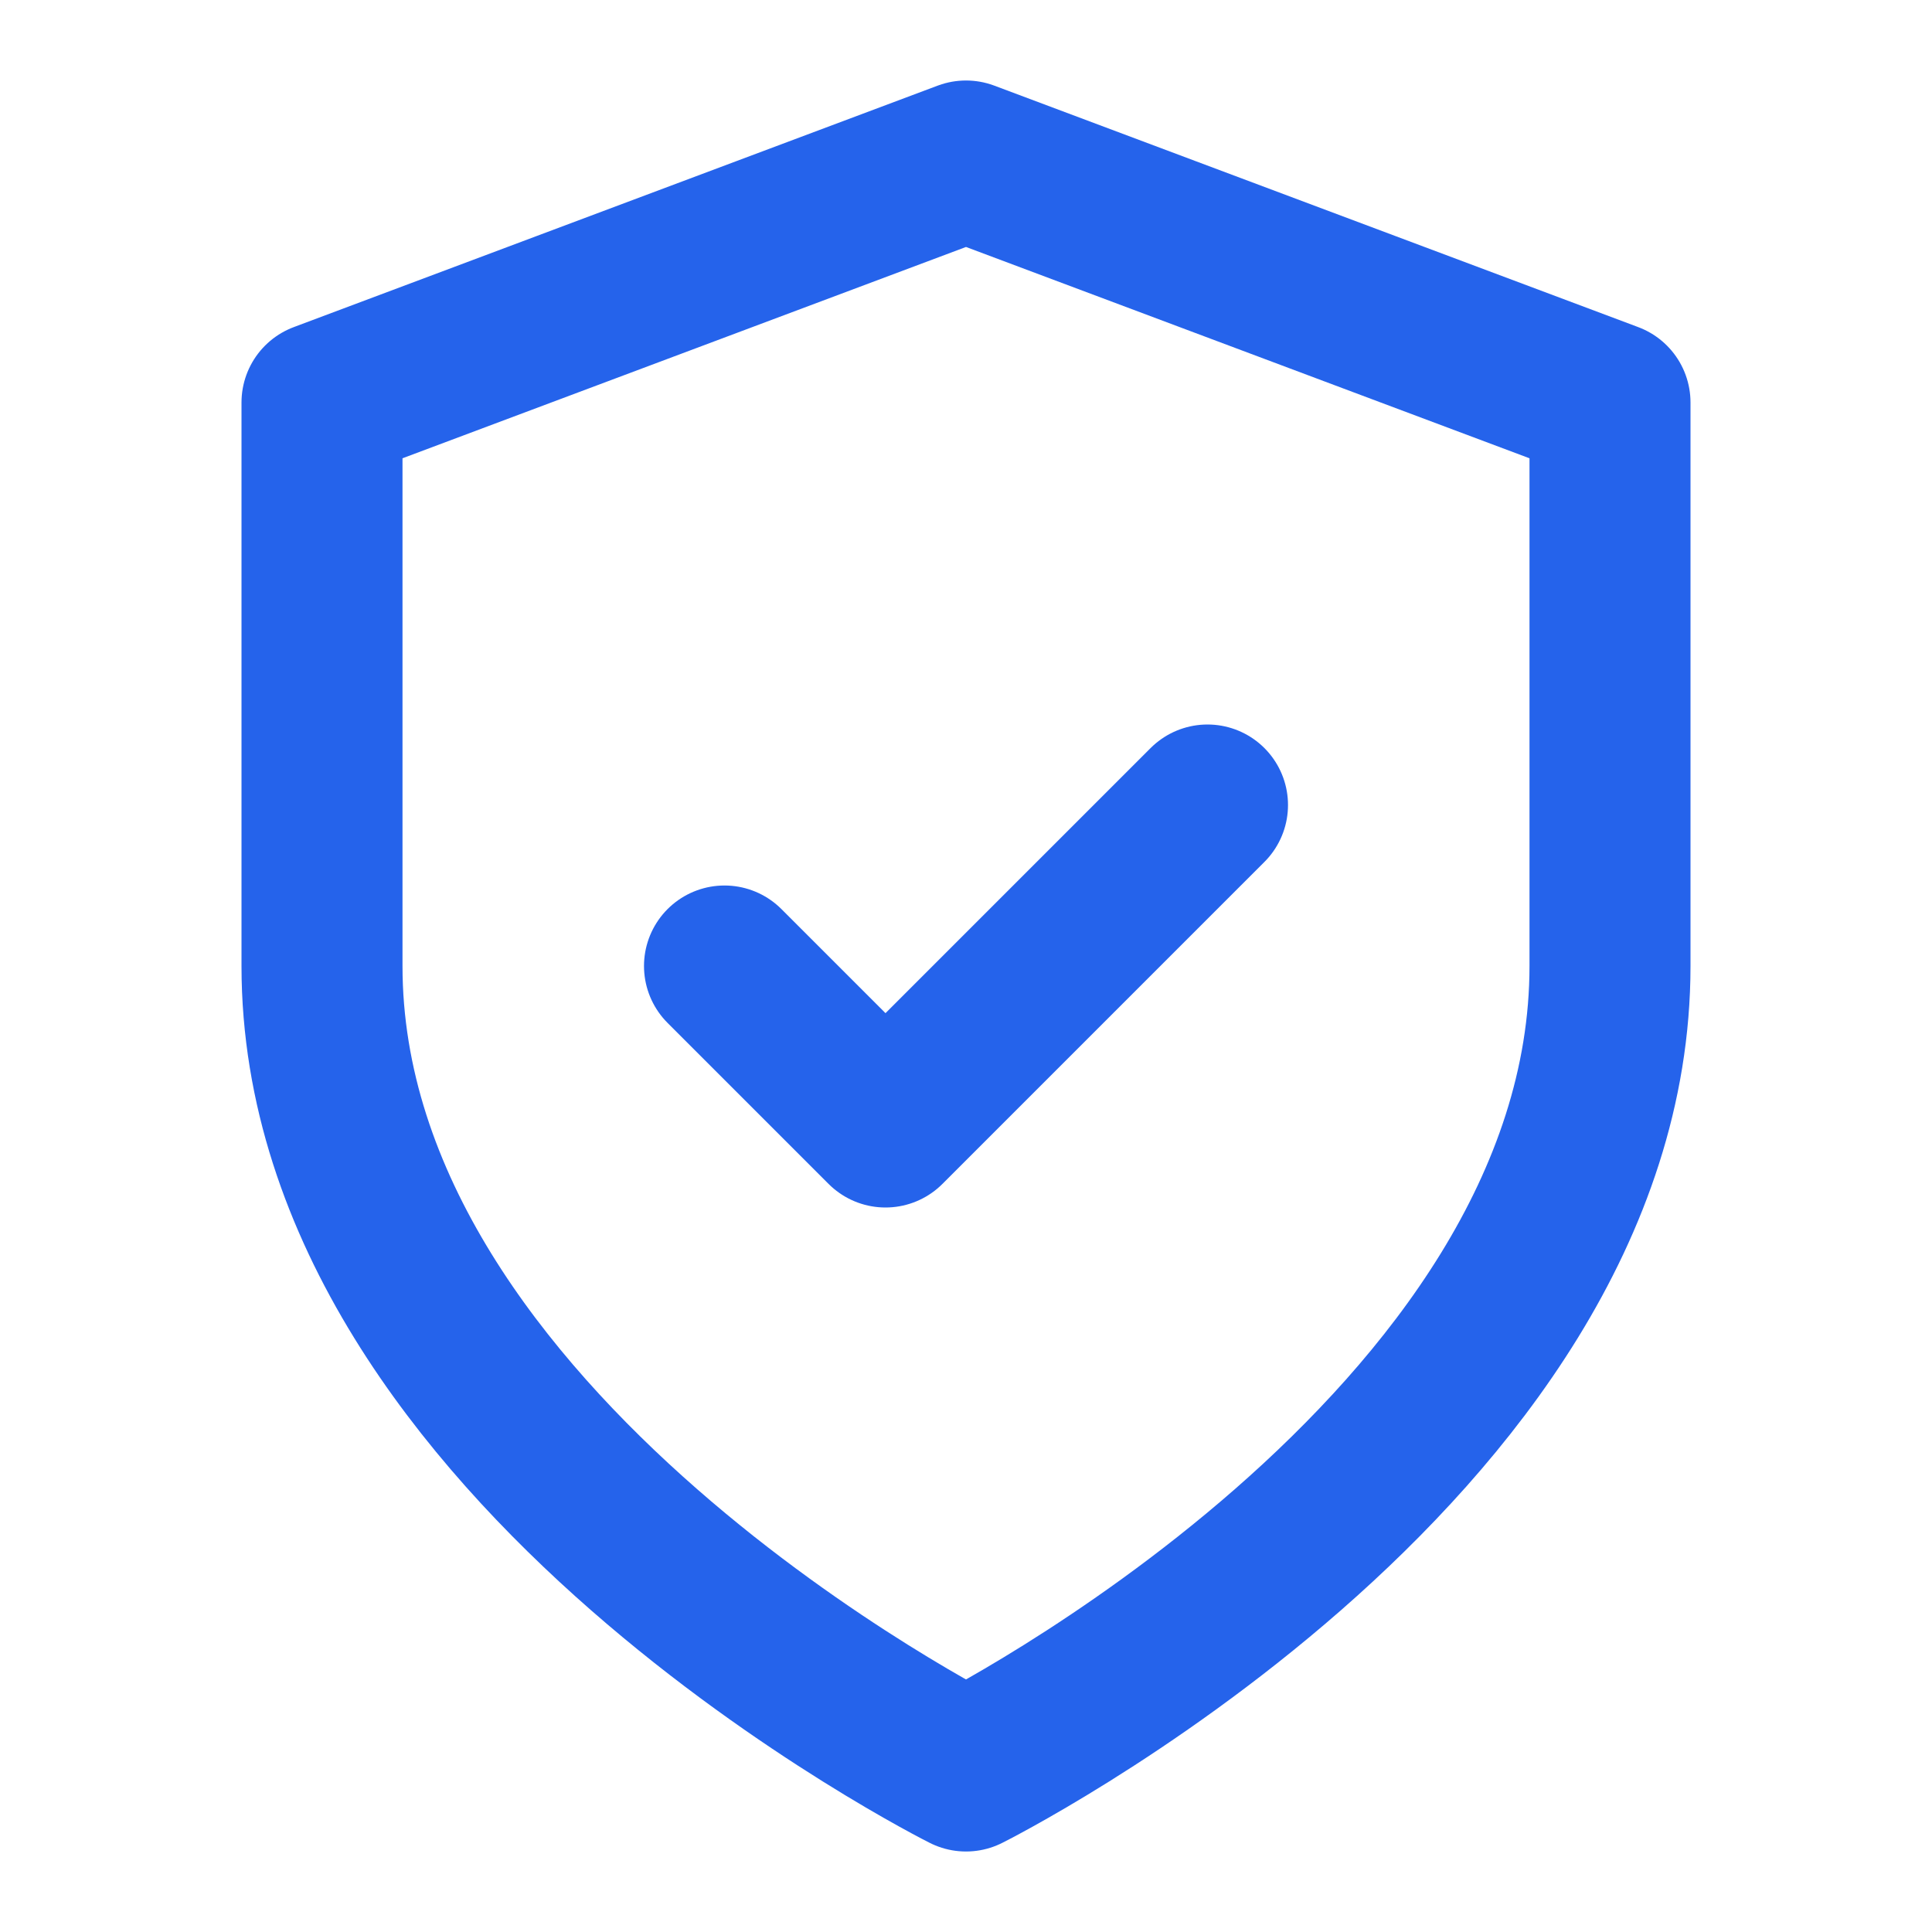
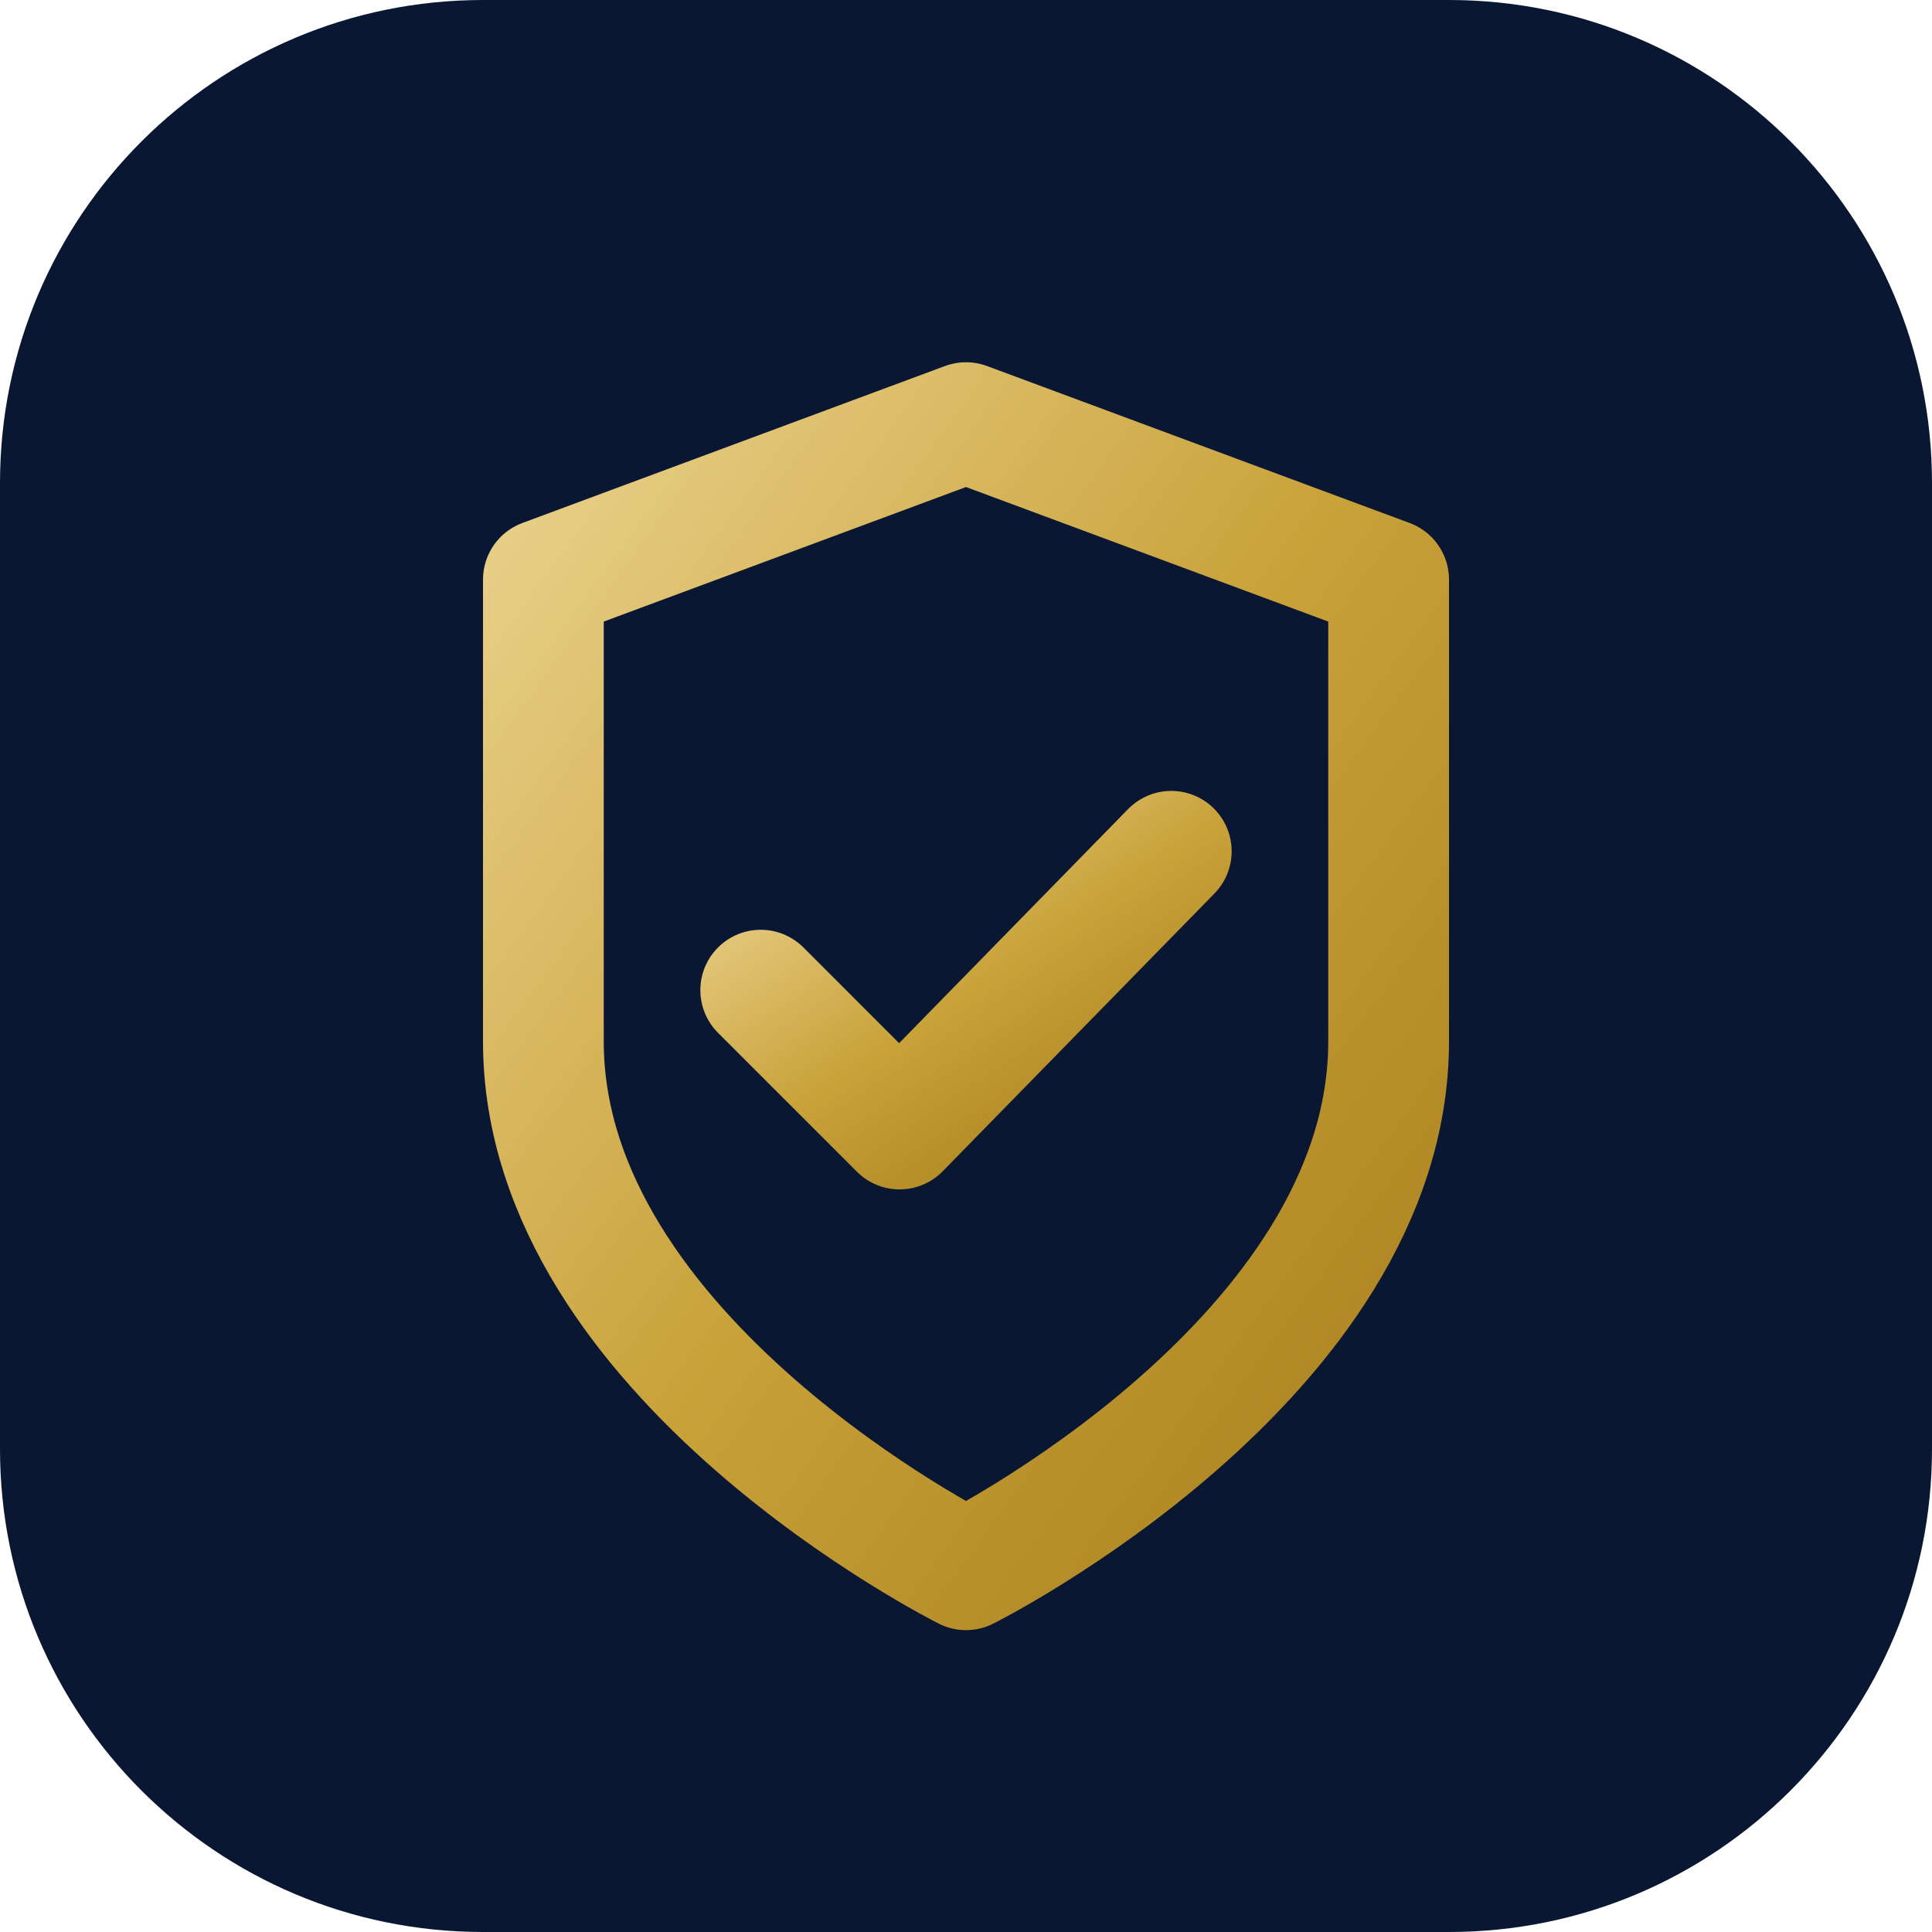
- <svg xmlns="http://www.w3.org/2000/svg" viewBox="0 0 24 24" width="24" height="24" fill="none" stroke="#2563eb" stroke-width="2" stroke-linecap="round" stroke-linejoin="round">
-   <path d="M12 22s8-4 8-10V5l-8-3-8 3v7c0 6 8 10 8 10z" />
-   <path d="m9 12 2 2 4-4" />
+ <svg xmlns="http://www.w3.org/2000/svg" viewBox="0 0 32 32" width="32" height="32">
+   <defs>
+     <linearGradient id="gold" x1="0" y1="0" x2="1" y2="1">
+       <stop offset="0" stop-color="#E9D08A" />
+       <stop offset="0.5" stop-color="#C9A23A" />
+       <stop offset="1" stop-color="#A9801E" />
+     </linearGradient>
+   </defs>
+   <rect width="32" height="32" rx="8" fill="#0A1733" />
+   <path d="M16 26s7-3.5 7-8.75V9.6L16 7 9 9.6v7.65C9 22.5 16 26 16 26z" fill="none" stroke="url(#gold)" stroke-width="2" stroke-linejoin="round" />
+   <path d="m12.6 16.4 2.3 2.3 4.5-4.6" fill="none" stroke="url(#gold)" stroke-width="2" stroke-linecap="round" stroke-linejoin="round" />
</svg>
